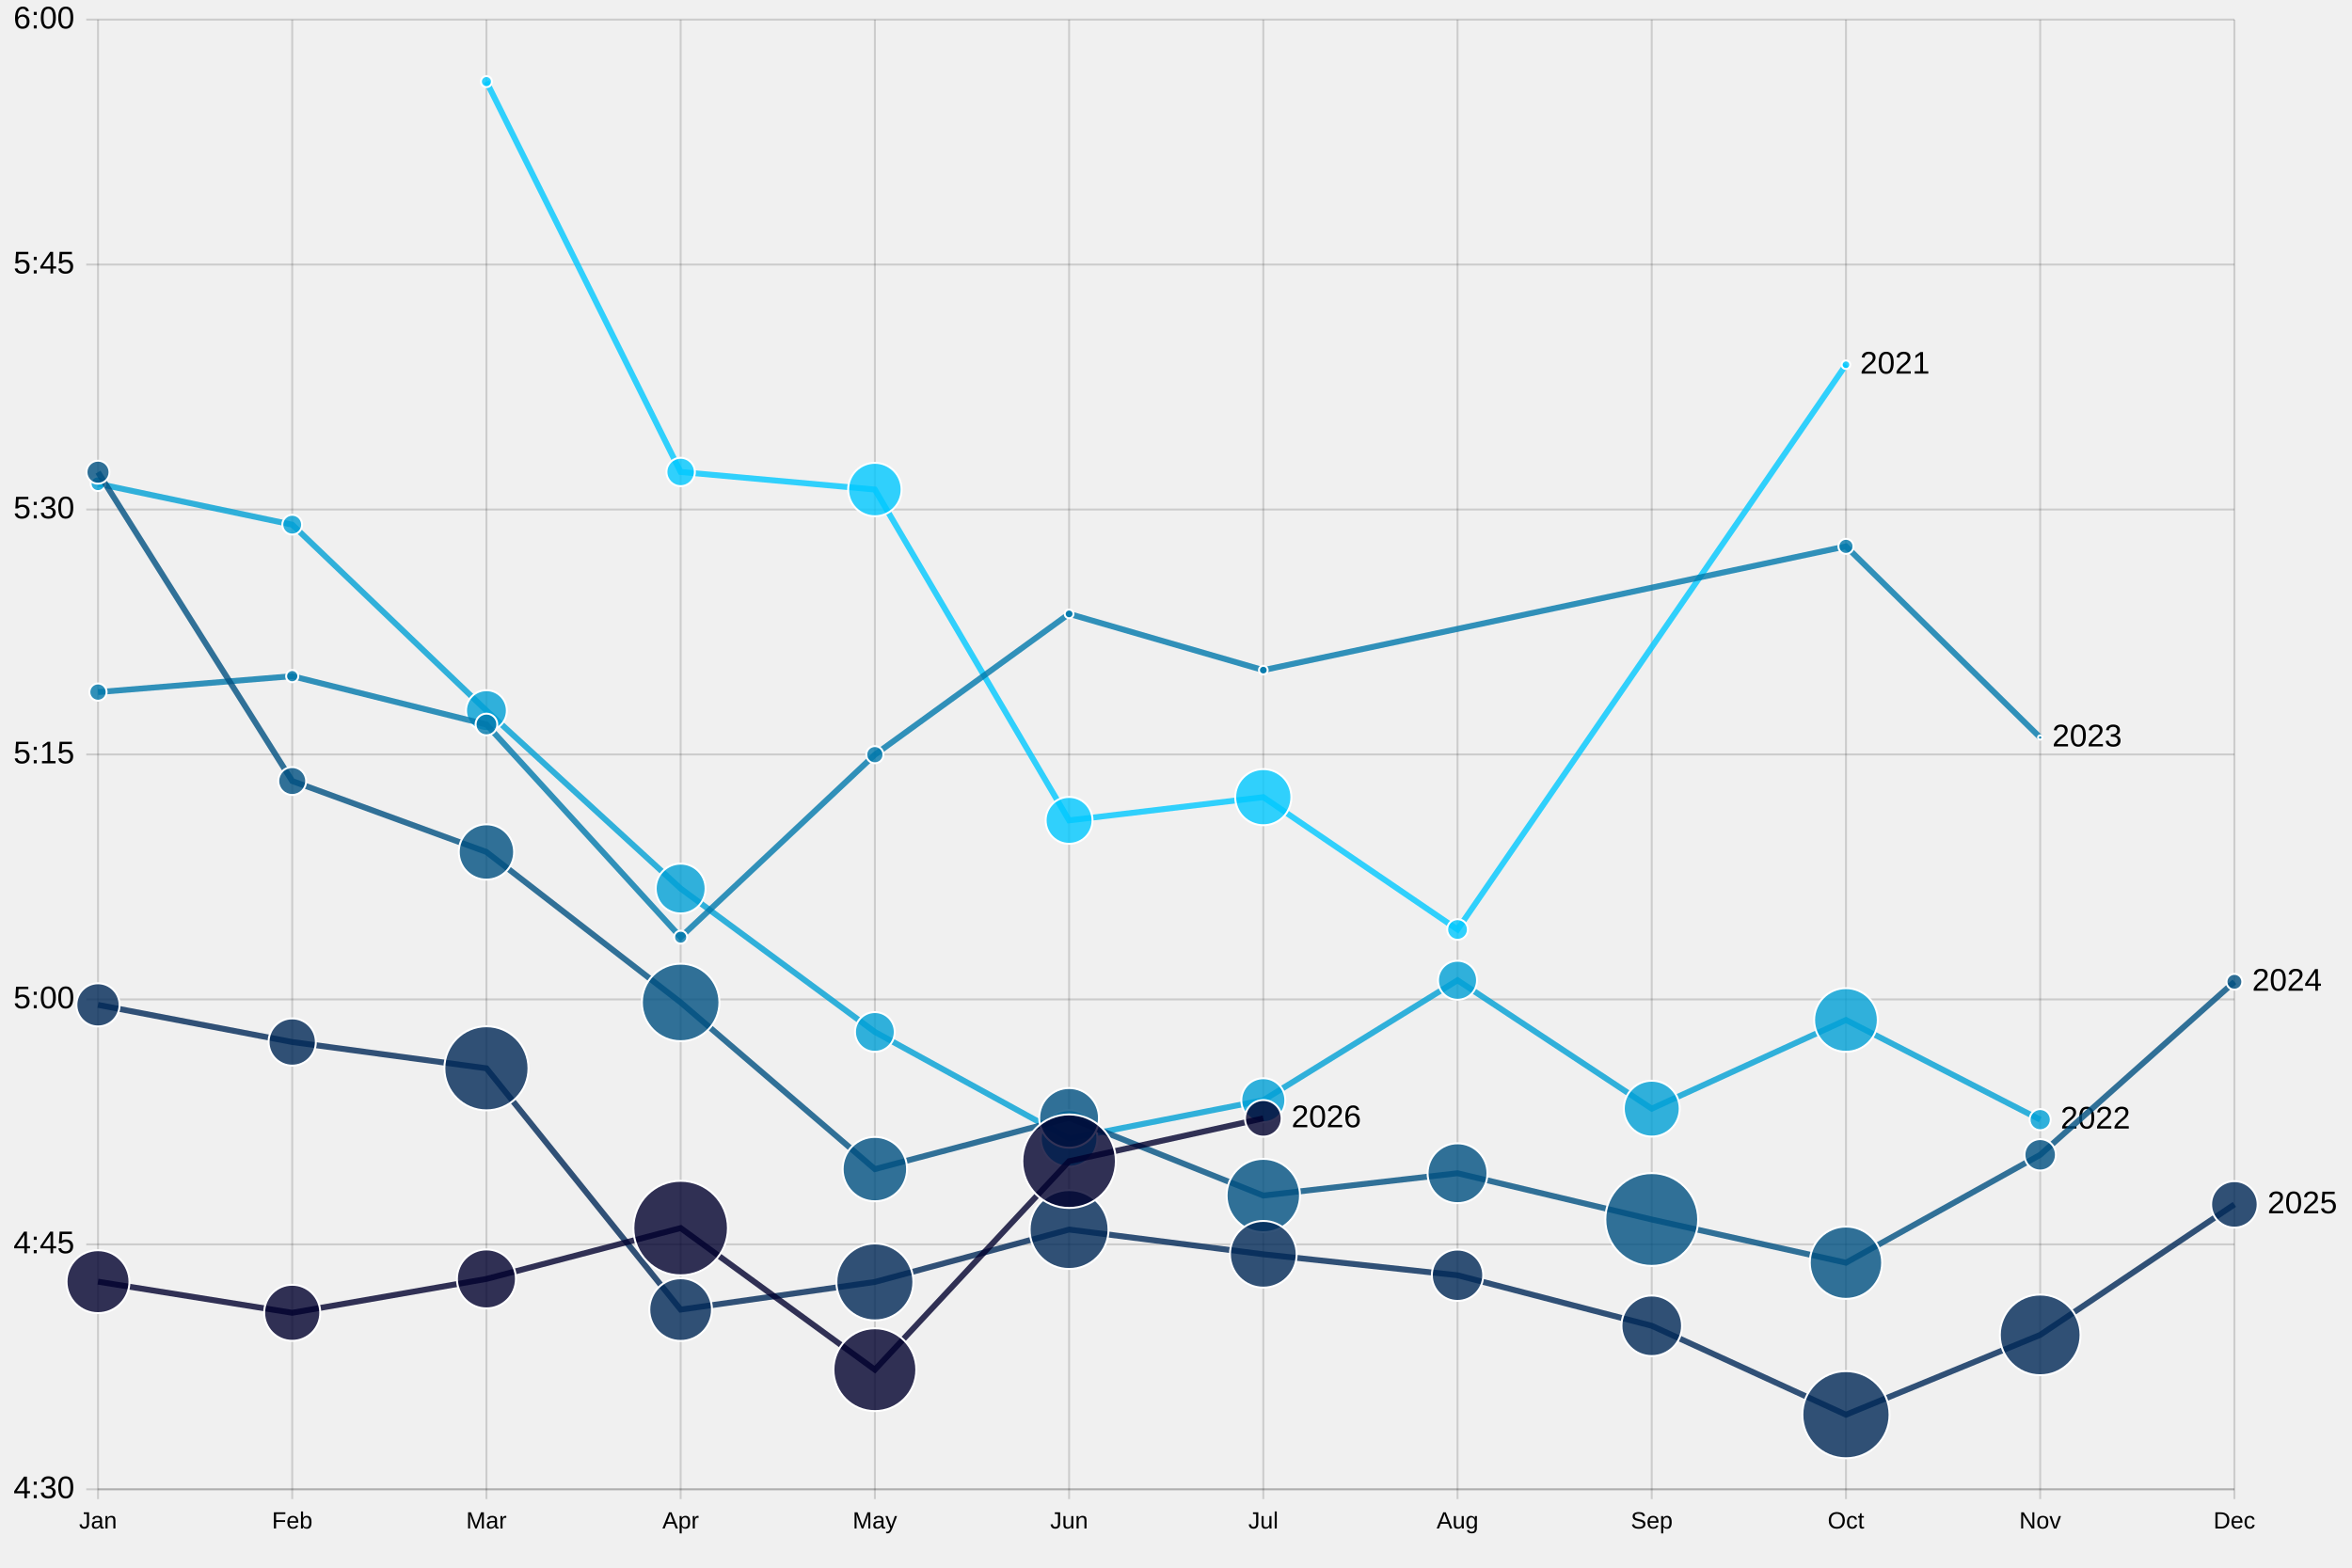
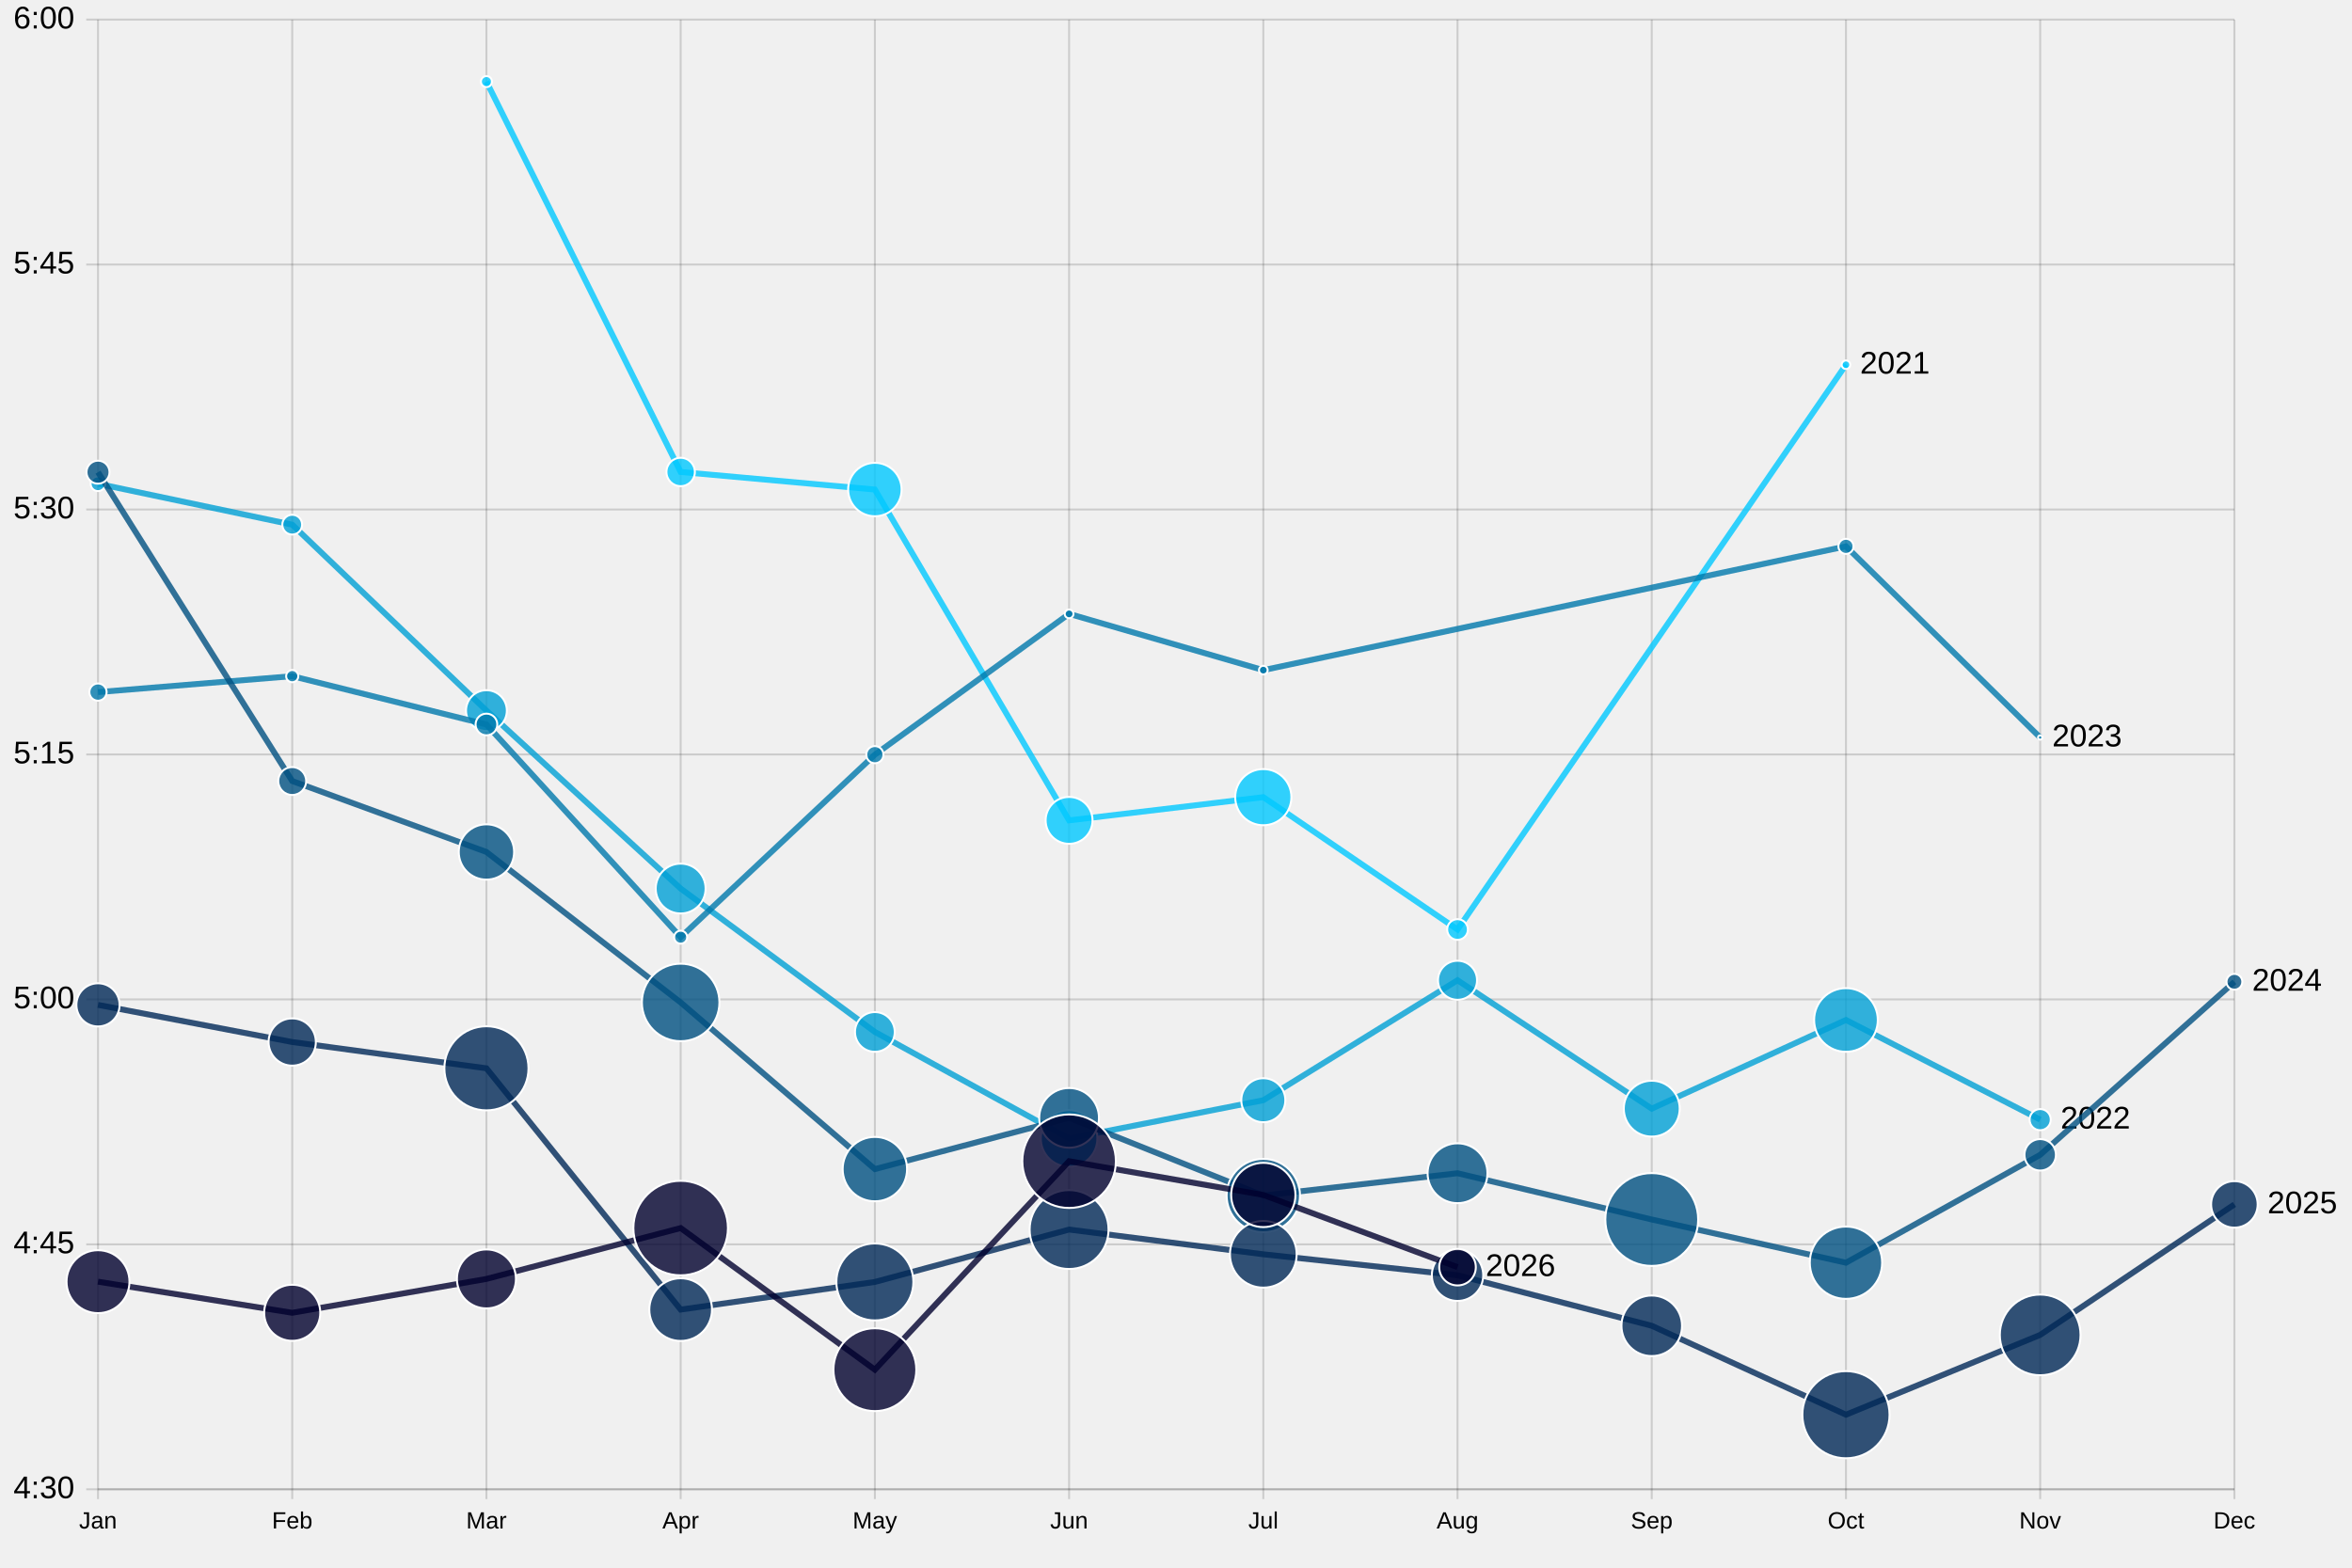
<svg xmlns="http://www.w3.org/2000/svg" viewBox="0 0 1200 800">
  <style>
  text {
    font-family: Arial;
    text-anchor: middle;
  }
  .plot-line {
    fill: none;
    stroke-width: 3px;
    opacity: 0.8;
    stroke: currentColor;
  }
  .plot-area {
    fill: currentColor;
    opacity: 0.25;
  }
  .plot-point {
    fill-opacity: 0.8;
    fill: currentColor;
    stroke: white;
    stroke-width: 1px;
  }
  .axis {
    stroke-width: 1px;
    stroke: black;
    opacity: 0.15;
  }
  .series-label {
    font-size: 16px;
    dominant-baseline: middle;
    text-anchor: start;
  }
  .y-axis-label {
    font-size: 16px;
    dominant-baseline: middle;
    text-anchor: end;
  }
  .year-2021 {
    color: rgb(0, 200, 255);
  }
  .year-2022 {
    color: rgb(0, 160, 213);
  }
  .year-2023 {
    color: rgb(0, 120, 171);
  }
  .year-2024 {
    color: rgb(0, 80, 129);
  }
  .year-2025 {
    color: rgb(0, 40, 87);
  }
  .year-2026 {
    color: rgb(0, 0, 45);
  }
  </style>
  <line x1="50" y1="760" x2="1140" y2="760" class="axis" />
  <line x1="50.0" y1="10" x2="50.0" y2="765" class="axis" />
  <text x="50.0" y="780" class="axis-label">Jan</text>
  <line x1="149.091" y1="10" x2="149.091" y2="765" class="axis" />
  <text x="149.091" y="780" class="axis-label">Feb</text>
  <line x1="248.182" y1="10" x2="248.182" y2="765" class="axis" />
  <text x="248.182" y="780" class="axis-label">Mar</text>
  <line x1="347.273" y1="10" x2="347.273" y2="765" class="axis" />
  <text x="347.273" y="780" class="axis-label">Apr</text>
  <line x1="446.364" y1="10" x2="446.364" y2="765" class="axis" />
  <text x="446.364" y="780" class="axis-label">May</text>
  <line x1="545.455" y1="10" x2="545.455" y2="765" class="axis" />
  <text x="545.455" y="780" class="axis-label">Jun</text>
  <line x1="644.545" y1="10" x2="644.545" y2="765" class="axis" />
  <text x="644.545" y="780" class="axis-label">Jul</text>
  <line x1="743.636" y1="10" x2="743.636" y2="765" class="axis" />
  <text x="743.636" y="780" class="axis-label">Aug</text>
  <line x1="842.727" y1="10" x2="842.727" y2="765" class="axis" />
  <text x="842.727" y="780" class="axis-label">Sep</text>
  <line x1="941.818" y1="10" x2="941.818" y2="765" class="axis" />
  <text x="941.818" y="780" class="axis-label">Oct</text>
  <line x1="1040.909" y1="10" x2="1040.909" y2="765" class="axis" />
  <text x="1040.909" y="780" class="axis-label">Nov</text>
  <line x1="1140.0" y1="10" x2="1140.0" y2="765" class="axis" />
  <text x="1140.0" y="780" class="axis-label">Dec</text>
  <line x1="44" y1="760.0" x2="1140" y2="760.0" class="axis" />
  <text x="38" y="760.0" class="y-axis-label">4:30</text>
  <line x1="44" y1="635.0" x2="1140" y2="635.0" class="axis" />
  <text x="38" y="635.0" class="y-axis-label">4:45</text>
  <line x1="44" y1="510.0" x2="1140" y2="510.0" class="axis" />
  <text x="38" y="510.0" class="y-axis-label">5:00</text>
  <line x1="44" y1="385.0" x2="1140" y2="385.0" class="axis" />
  <text x="38" y="385.0" class="y-axis-label">5:15</text>
  <line x1="44" y1="260.0" x2="1140" y2="260.0" class="axis" />
  <text x="38" y="260.0" class="y-axis-label">5:30</text>
  <line x1="44" y1="135.0" x2="1140" y2="135.0" class="axis" />
  <text x="38" y="135.0" class="y-axis-label">5:45</text>
  <line x1="44" y1="10.0" x2="1140" y2="10.0" class="axis" />
  <text x="38" y="10.0" class="y-axis-label">6:00</text>
  <path d="M 248.182,41.644 L 347.273,240.849 L 446.364,249.817 L 545.455,418.643 L 644.545,406.796 L 743.636,474.33 L 941.818,186.125" class="year-2021 plot-line" />
  <text x="948.998" y="186.125" class="series-label">2021</text>
  <circle class="year-2021 plot-point" cx="248.182" cy="41.644" r="2.812" />
  <circle class="year-2021 plot-point" cx="347.273" cy="240.849" r="7.244" />
  <circle class="year-2021 plot-point" cx="446.364" cy="249.817" r="13.634" />
  <circle class="year-2021 plot-point" cx="545.455" cy="418.643" r="11.964" />
  <circle class="year-2021 plot-point" cx="644.545" cy="406.796" r="14.328" />
  <circle class="year-2021 plot-point" cx="743.636" cy="474.33" r="5.282" />
  <circle class="year-2021 plot-point" cx="941.818" cy="186.125" r="2.18" />
  <path d="M 50.0,246.858 L 149.091,267.741 L 248.182,362.622 L 347.273,453.431 L 446.364,526.603 L 545.455,580.957 L 644.545,561.448 L 743.636,500.234 L 842.727,565.752 L 941.818,520.499 L 1040.909,571.364" class="year-2022 plot-line" />
  <text x="1051.309" y="571.364" class="series-label">2022</text>
  <circle class="year-2022 plot-point" cx="50.0" cy="246.858" r="3.756" />
  <circle class="year-2022 plot-point" cx="149.091" cy="267.741" r="5.05" />
  <circle class="year-2022 plot-point" cx="248.182" cy="362.622" r="10.412" />
  <circle class="year-2022 plot-point" cx="347.273" cy="453.431" r="12.722" />
  <circle class="year-2022 plot-point" cx="446.364" cy="526.603" r="10.136" />
  <circle class="year-2022 plot-point" cx="545.455" cy="580.957" r="14.428" />
  <circle class="year-2022 plot-point" cx="644.545" cy="561.448" r="11.228" />
  <circle class="year-2022 plot-point" cx="743.636" cy="500.234" r="9.954" />
  <circle class="year-2022 plot-point" cx="842.727" cy="565.752" r="14.256" />
  <circle class="year-2022 plot-point" cx="941.818" cy="520.499" r="16.24" />
  <circle class="year-2022 plot-point" cx="1040.909" cy="571.364" r="5.4" />
  <path d="M 50.0,353.182 L 149.091,345.041 L 248.182,369.71 L 347.273,478.251 L 446.364,385.111 L 545.455,313.262 L 644.545,341.975 L 941.818,278.811 L 1040.909,376.366" class="year-2023 plot-line" />
  <text x="1047.019" y="376.366" class="series-label">2023</text>
  <circle class="year-2023 plot-point" cx="50.0" cy="353.182" r="4.4" />
  <circle class="year-2023 plot-point" cx="149.091" cy="345.041" r="3.106" />
  <circle class="year-2023 plot-point" cx="248.182" cy="369.71" r="5.534" />
  <circle class="year-2023 plot-point" cx="347.273" cy="478.251" r="3.318" />
  <circle class="year-2023 plot-point" cx="446.364" cy="385.111" r="4.382" />
  <circle class="year-2023 plot-point" cx="545.455" cy="313.262" r="2.228" />
  <circle class="year-2023 plot-point" cx="644.545" cy="341.975" r="2.212" />
  <circle class="year-2023 plot-point" cx="941.818" cy="278.811" r="3.854" />
  <circle class="year-2023 plot-point" cx="1040.909" cy="376.366" r="1.11" />
  <path d="M 50.0,240.96 L 149.091,398.57 L 248.182,434.769 L 347.273,511.551 L 446.364,596.599 L 545.455,570.461 L 644.545,610.093 L 743.636,598.711 L 842.727,622.32 L 941.818,644.366 L 1040.909,589.312 L 1140.0,501.019" class="year-2024 plot-line" />
  <text x="1149.036" y="501.019" class="series-label">2024</text>
  <circle class="year-2024 plot-point" cx="50.0" cy="240.96" r="5.872" />
  <circle class="year-2024 plot-point" cx="149.091" cy="398.57" r="7.116" />
  <circle class="year-2024 plot-point" cx="248.182" cy="434.769" r="14.114" />
  <circle class="year-2024 plot-point" cx="347.273" cy="511.551" r="19.776" />
  <circle class="year-2024 plot-point" cx="446.364" cy="596.599" r="16.424" />
  <circle class="year-2024 plot-point" cx="545.455" cy="570.461" r="15.24" />
  <circle class="year-2024 plot-point" cx="644.545" cy="610.093" r="18.722" />
  <circle class="year-2024 plot-point" cx="743.636" cy="598.711" r="15.268" />
  <circle class="year-2024 plot-point" cx="842.727" cy="622.32" r="23.682" />
  <circle class="year-2024 plot-point" cx="941.818" cy="644.366" r="18.45" />
  <circle class="year-2024 plot-point" cx="1040.909" cy="589.312" r="8.014" />
  <circle class="year-2024 plot-point" cx="1140.0" cy="501.019" r="4.036" />
  <path d="M 50.0,512.791 L 149.091,531.75 L 248.182,545.16 L 347.273,668.292 L 446.364,654.184 L 545.455,627.451 L 644.545,640.07 L 743.636,650.768 L 842.727,676.559 L 941.818,721.929 L 1040.909,681.206 L 1140.0,614.611" class="year-2025 plot-line" />
  <text x="1156.868" y="614.611" class="series-label">2025</text>
  <circle class="year-2025 plot-point" cx="50.0" cy="512.791" r="11.014" />
  <circle class="year-2025 plot-point" cx="149.091" cy="531.75" r="12.056" />
  <circle class="year-2025 plot-point" cx="248.182" cy="545.16" r="21.458" />
  <circle class="year-2025 plot-point" cx="347.273" cy="668.292" r="15.988" />
  <circle class="year-2025 plot-point" cx="446.364" cy="654.184" r="19.638" />
  <circle class="year-2025 plot-point" cx="545.455" cy="627.451" r="20.124" />
  <circle class="year-2025 plot-point" cx="644.545" cy="640.07" r="17.018" />
  <circle class="year-2025 plot-point" cx="743.636" cy="650.768" r="13.102" />
  <circle class="year-2025 plot-point" cx="842.727" cy="676.559" r="15.45" />
  <circle class="year-2025 plot-point" cx="941.818" cy="721.929" r="22.236" />
  <circle class="year-2025 plot-point" cx="1040.909" cy="681.206" r="20.586" />
  <circle class="year-2025 plot-point" cx="1140.0" cy="614.611" r="11.868" />
-   <path d="M 50.0,654.047 L 149.091,669.923 L 248.182,652.641 L 347.273,626.686 L 446.364,698.959 L 545.455,592.564 L 644.545,570.703" class="year-2026 plot-line" />
-   <text x="658.889" y="570.703" class="series-label">2026</text>
+   <path d="M 50.0,654.047 L 149.091,669.923 L 248.182,652.641 L 347.273,626.686 L 446.364,698.959 L 545.455,592.564 L 644.545,609.795 L 743.636,646.635" class="year-2026 plot-line" />
+   <text x="757.968" y="646.635" class="series-label">2026</text>
  <circle class="year-2026 plot-point" cx="50.0" cy="654.047" r="16.052" />
  <circle class="year-2026 plot-point" cx="149.091" cy="669.923" r="14.304" />
  <circle class="year-2026 plot-point" cx="248.182" cy="652.641" r="15.044" />
  <circle class="year-2026 plot-point" cx="347.273" cy="626.686" r="24.118" />
  <circle class="year-2026 plot-point" cx="446.364" cy="698.959" r="21.136" />
  <circle class="year-2026 plot-point" cx="545.455" cy="592.564" r="23.864" />
-   <circle class="year-2026 plot-point" cx="644.545" cy="570.703" r="9.344" />
+   <circle class="year-2026 plot-point" cx="644.545" cy="609.795" r="16.402" />
+   <circle class="year-2026 plot-point" cx="743.636" cy="646.635" r="9.332" />
</svg>
